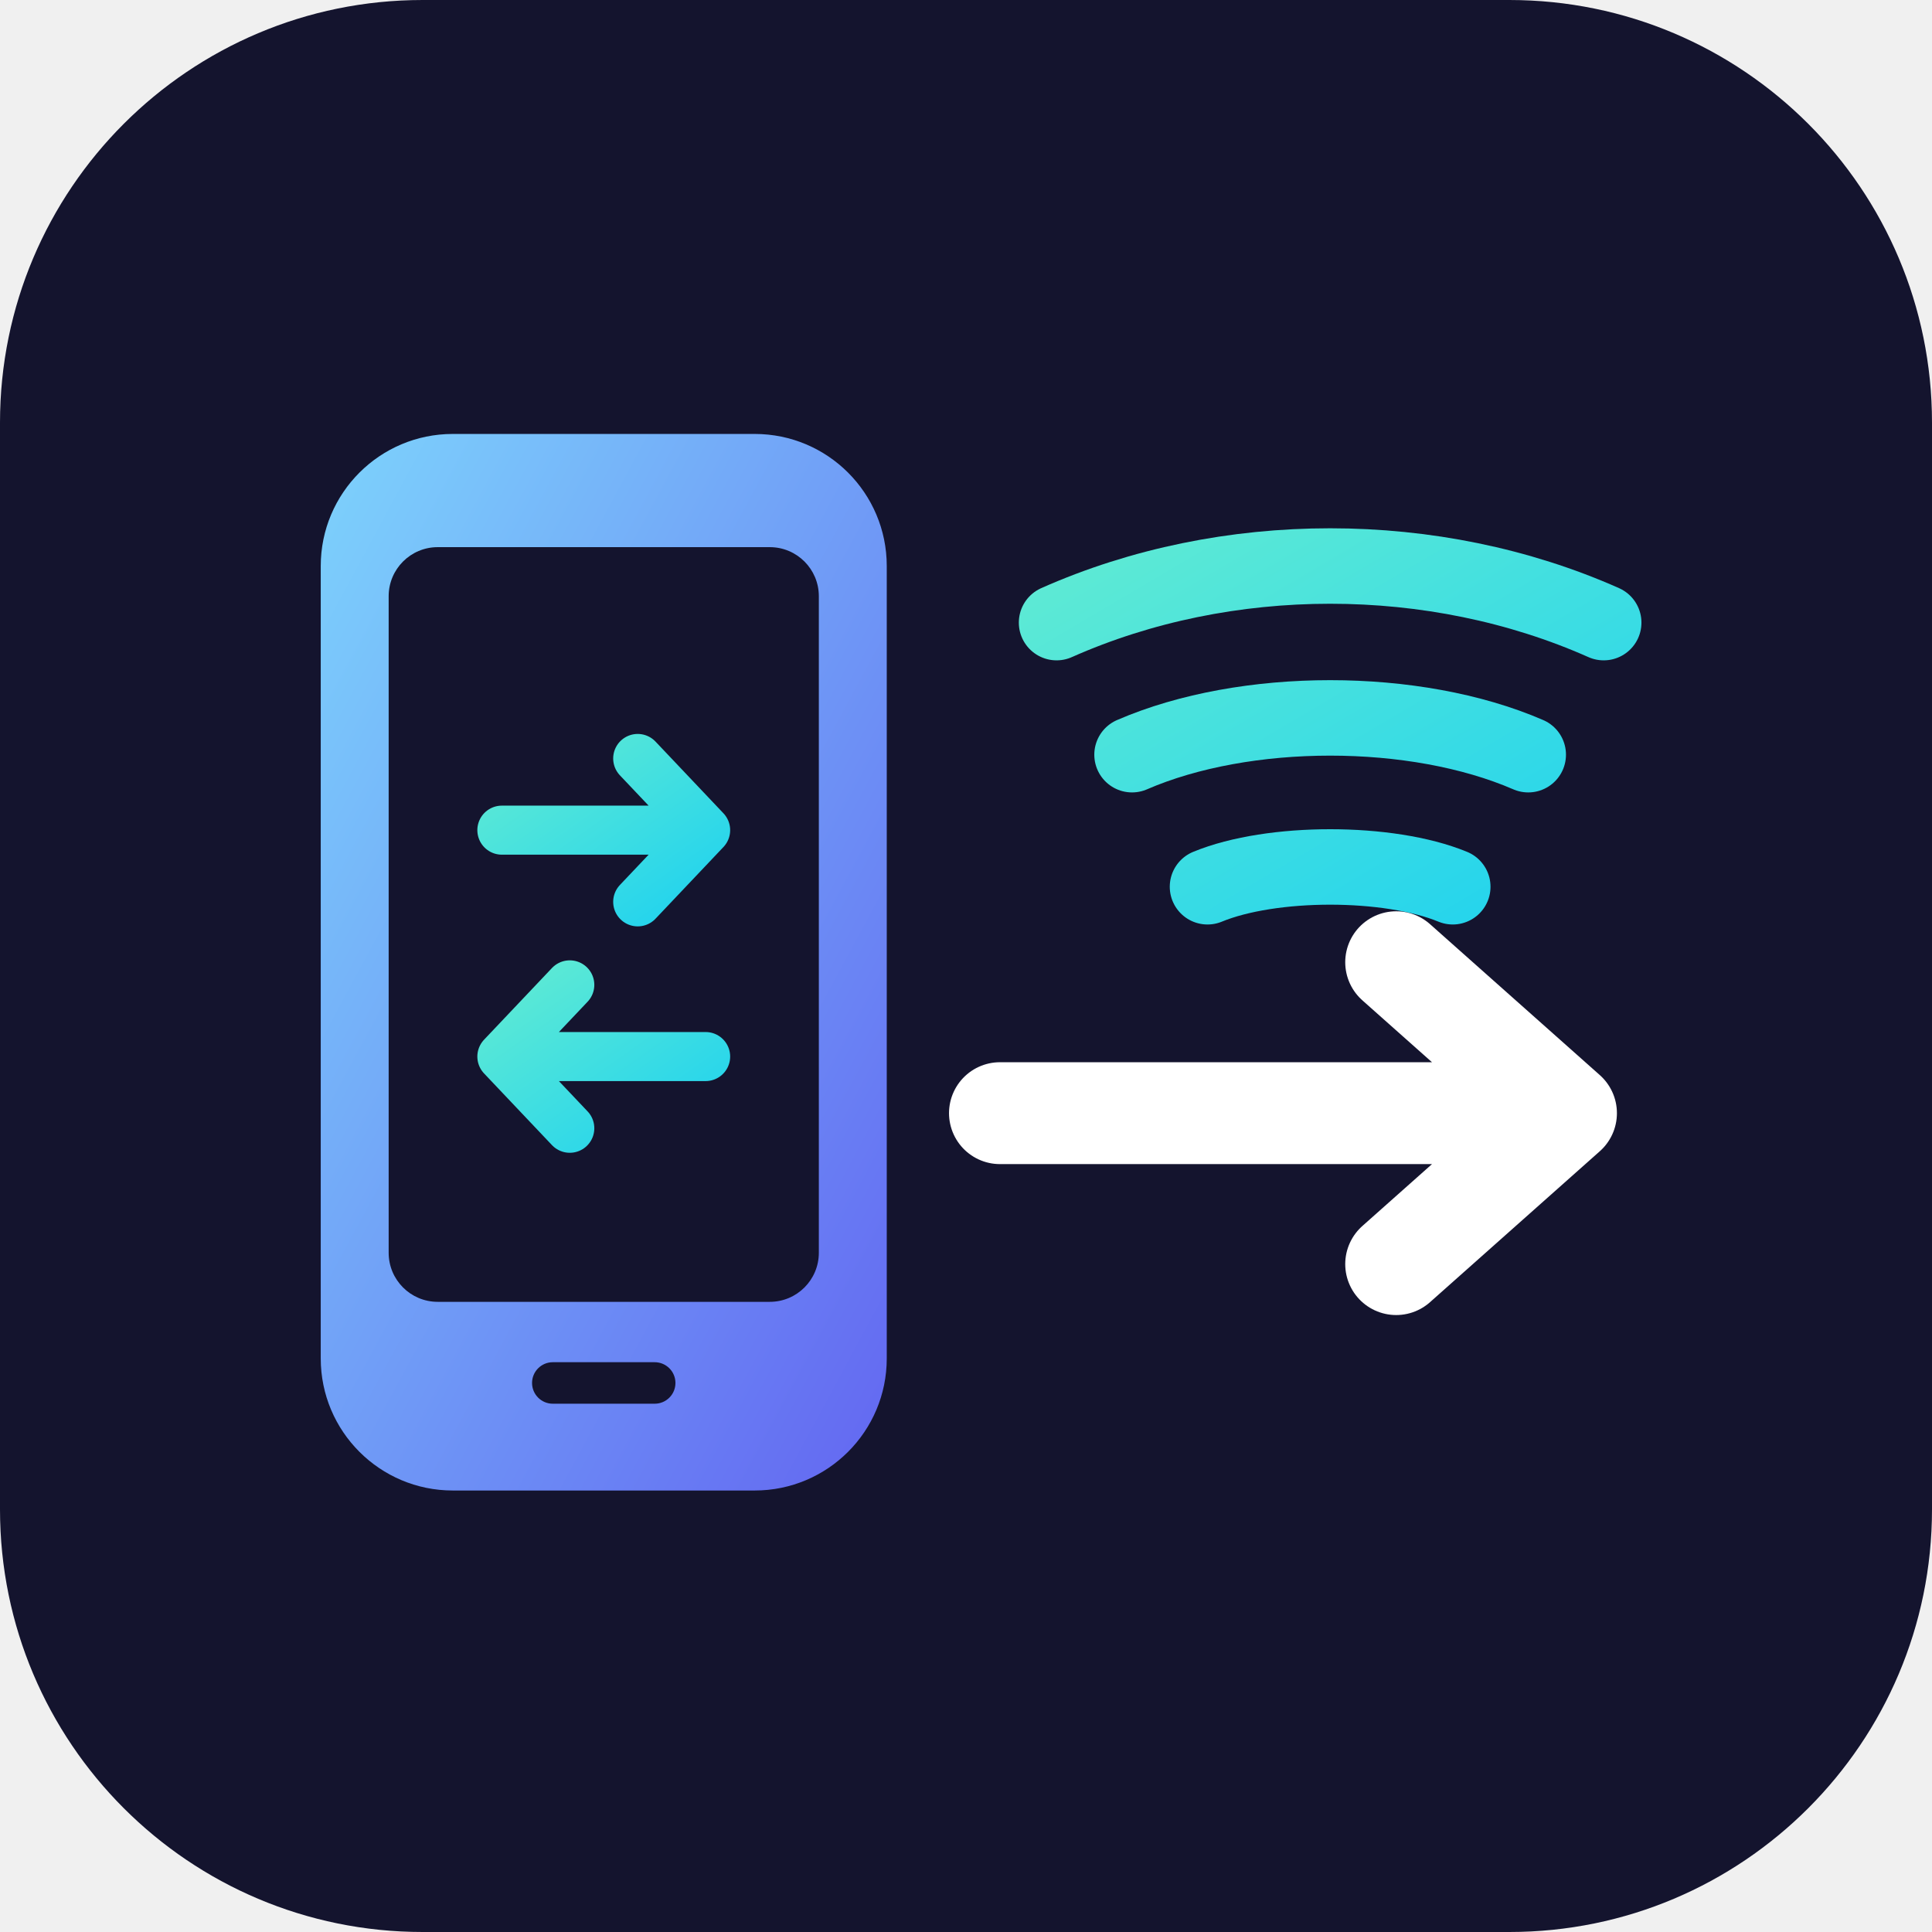
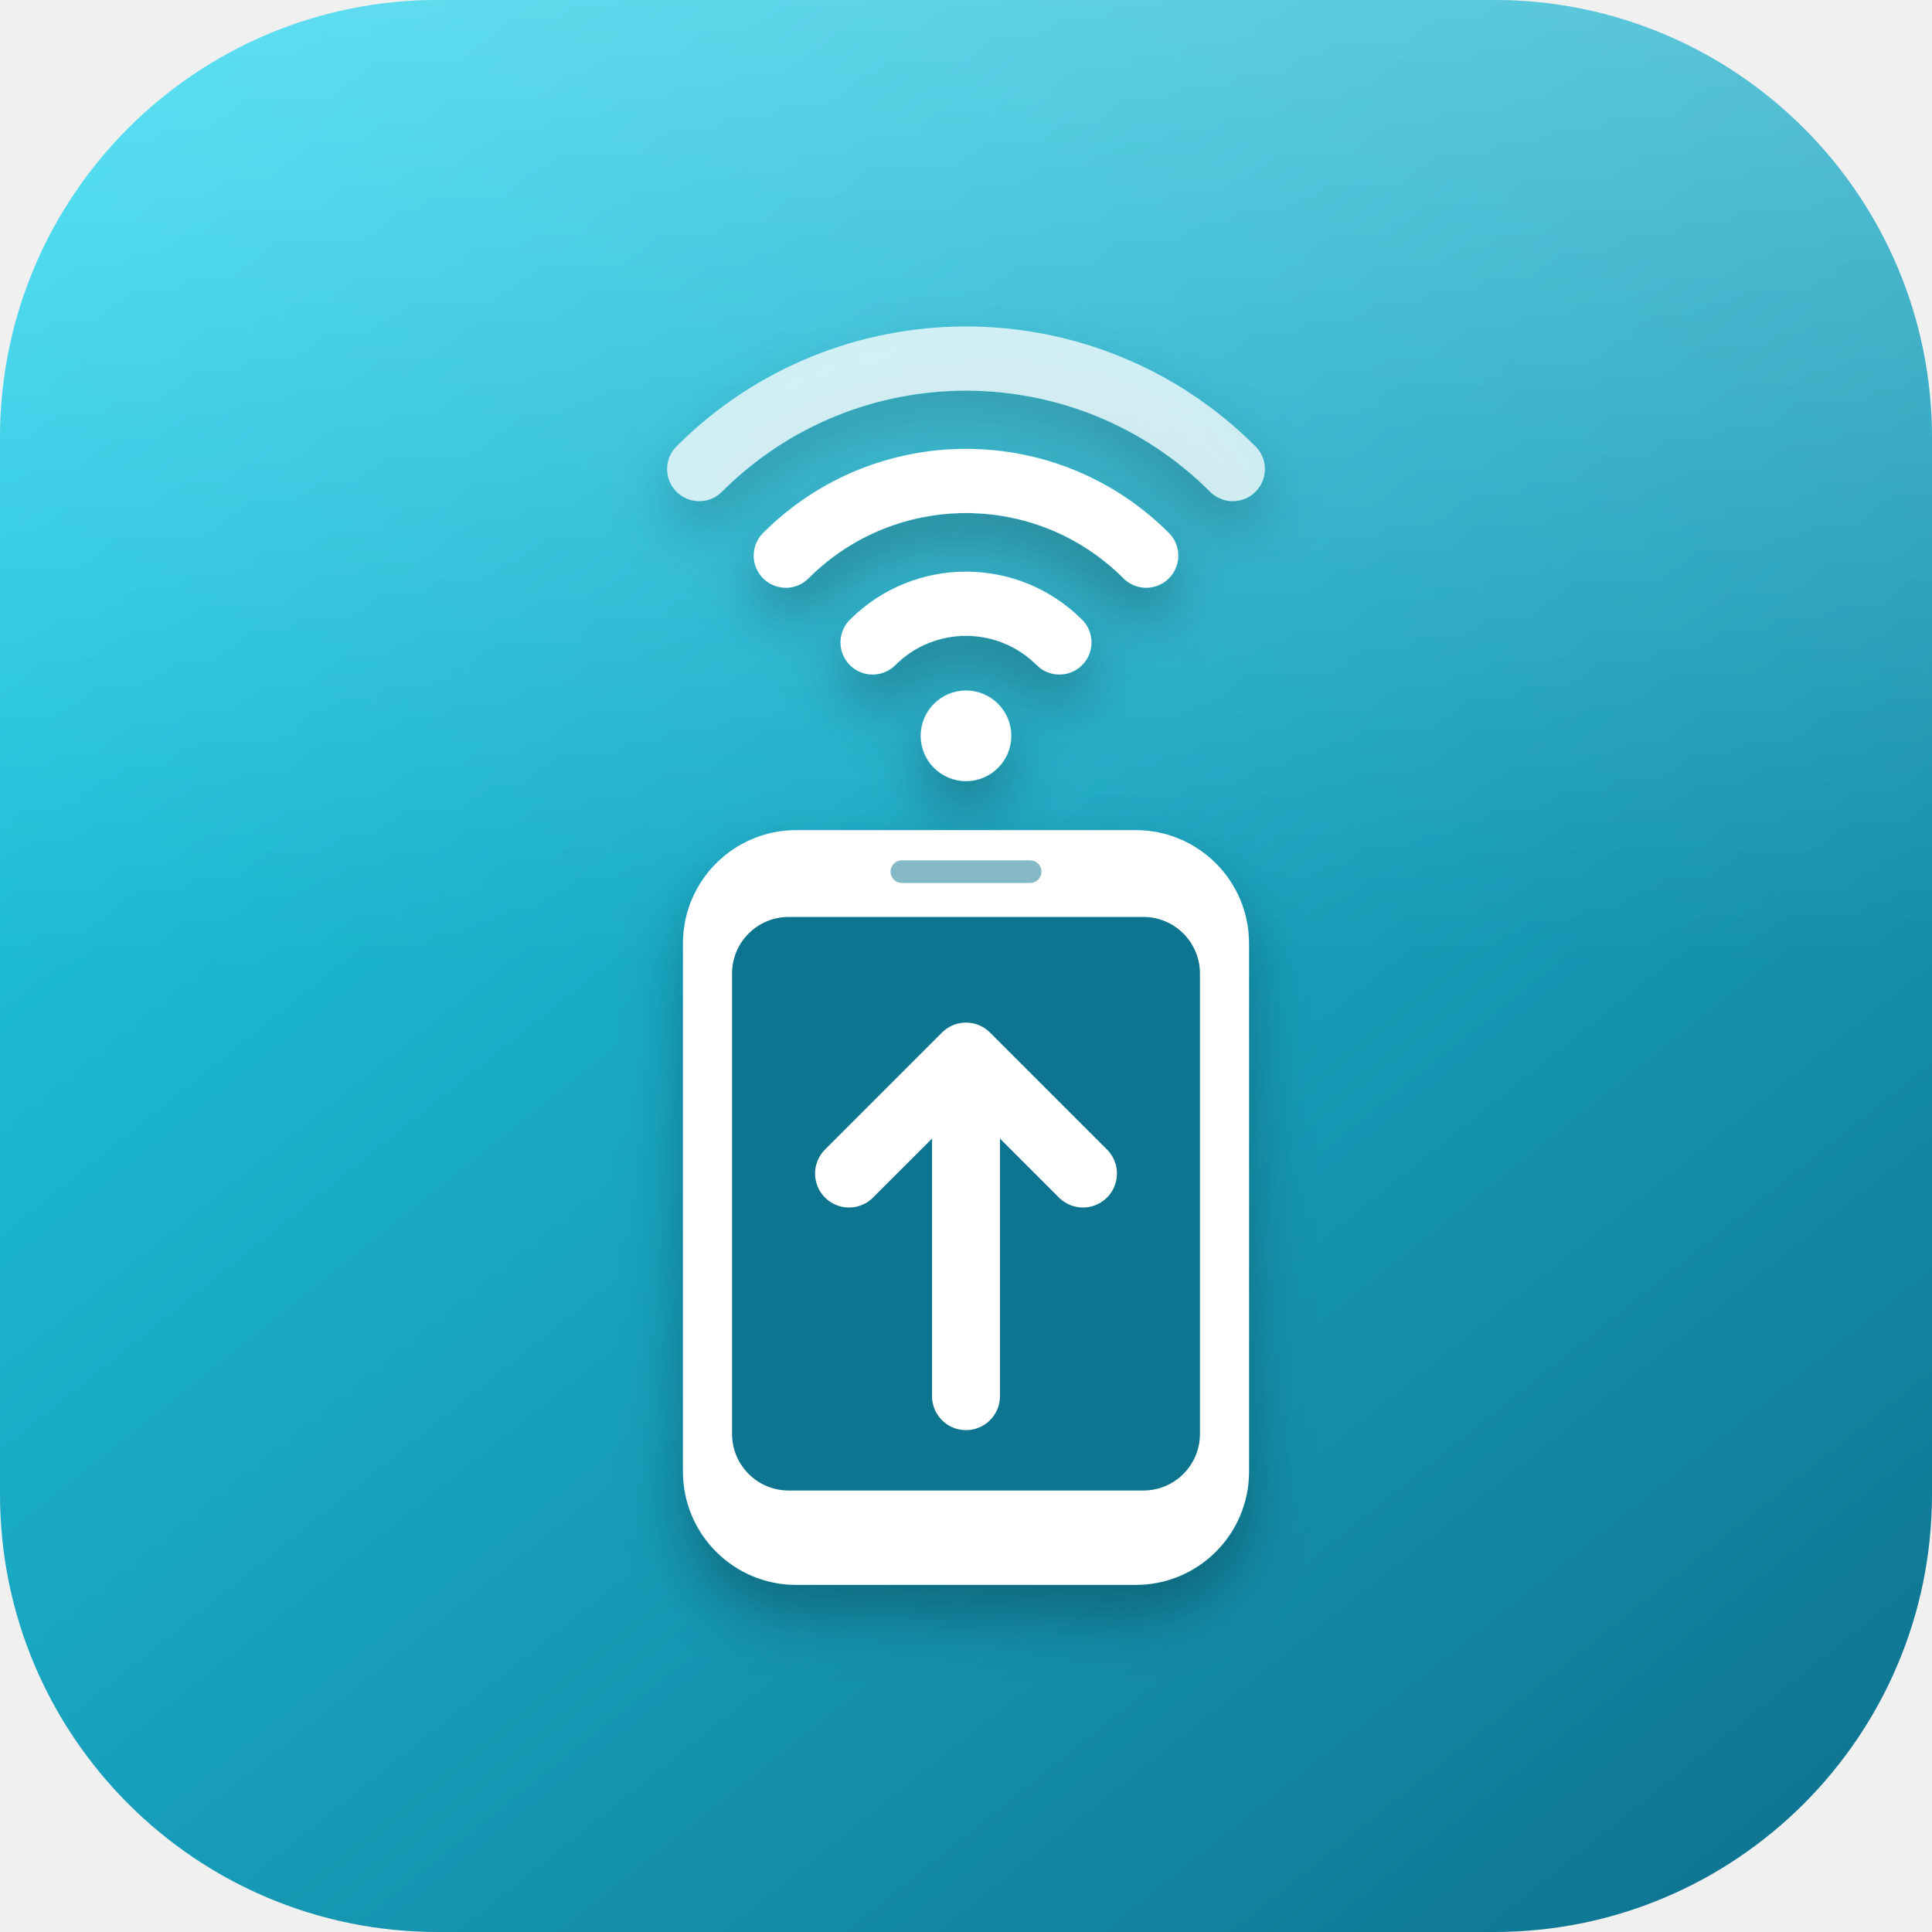
- <svg xmlns="http://www.w3.org/2000/svg" viewBox="0 0 1024 1024">
+ <svg xmlns="http://www.w3.org/2000/svg" viewBox="0 0 1024 1024" width="1024" height="1024">
  <defs>
-     <linearGradient id="g" x1="0" y1="0" x2="1" y2="1">
-       <stop offset="0" stop-color="#7dd3fc" />
-       <stop offset="1" stop-color="#6366f1" />
+     <linearGradient id="bg" x1="0.1" y1="0" x2="0.9" y2="1">
+       <stop offset="0" stop-color="#22D3EE" />
+       <stop offset="1" stop-color="#0E7490" />
    </linearGradient>
-     <linearGradient id="c" x1="0" y1="0" x2="1" y2="1">
-       <stop offset="0" stop-color="#5eead4" />
-       <stop offset="1" stop-color="#22d3ee" />
+     <linearGradient id="gloss" x1="0" y1="0" x2="0" y2="1">
+       <stop offset="0" stop-color="#fff" stop-opacity=".28" />
+       <stop offset=".5" stop-color="#fff" stop-opacity="0" />
    </linearGradient>
+     <filter id="sh" x="-20%" y="-20%" width="140%" height="150%">
+       <feDropShadow dx="0" dy="16" stdDeviation="16" flood-color="#000" flood-opacity=".28" />
+     </filter>
+     <filter id="glow" x="-30%" y="-30%" width="160%" height="160%">
+       <feGaussianBlur stdDeviation="10" result="b" />
+       <feMerge>
+         <feMergeNode in="b" />
+         <feMergeNode in="SourceGraphic" />
+       </feMerge>
+     </filter>
  </defs>
-   <rect width="1024" height="1024" rx="224" fill="#14142e" />
-   <rect x="170" y="230" width="300" height="560" rx="70" fill="url(#g)" />
-   <rect x="206" y="290" width="228" height="400" rx="26" fill="#14142e" />
-   <rect x="282" y="722" width="76" height="22" rx="11" fill="#14142e" />
-   <path d="M560 330c90-40 200-40 290 0M600 400c60-26 150-26 210 0M640 470c34-14 96-14 130 0" fill="none" stroke="url(#c)" stroke-width="40" stroke-linecap="round" />
-   <path d="M530 590h300m-90-80 90 80-90 80" fill="none" stroke="#fff" stroke-width="54" stroke-linecap="round" stroke-linejoin="round" />
-   <path d="M266 440h108m-36-38 36 38-36 38" fill="none" stroke="url(#c)" stroke-width="26" stroke-linecap="round" stroke-linejoin="round" />
-   <path d="M374 560H266m36-38-36 38 36 38" fill="none" stroke="url(#c)" stroke-width="26" stroke-linecap="round" stroke-linejoin="round" />
+   <rect width="1024" height="1024" rx="232" fill="url(#bg)" />
+   <rect width="1024" height="1024" rx="232" fill="url(#gloss)" />
+   <g filter="url(#sh)">
+     <path d="M462.5 340.5 A70 70 0 0 1 561.5 340.5" fill="none" stroke="#fff" stroke-width="34" stroke-linecap="round" opacity="1" />
+     <path d="M416.5 294.5 A135 135 0 0 1 607.5 294.5" fill="none" stroke="#fff" stroke-width="34" stroke-linecap="round" opacity="1" />
+     <path d="M370.6 248.6 A200 200 0 0 1 653.4 248.6" fill="none" stroke="#fff" stroke-width="34" stroke-linecap="round" opacity="0.75" />
+     <circle cx="512" cy="390" r="24" fill="#fff" />
+     <rect x="362" y="440" width="300" height="400" rx="60" fill="#fff" />
+     <rect x="388" y="486" width="248" height="304" rx="30" fill="#0E7490" />
+     <path d="M512 740 V560 M450 622 L512 560 L574 622" fill="none" stroke="#fff" stroke-width="36" stroke-linecap="round" stroke-linejoin="round" />
+     <rect x="472" y="456" width="80" height="12" rx="6" fill="#0E7490" opacity=".5" />
+   </g>
</svg>
